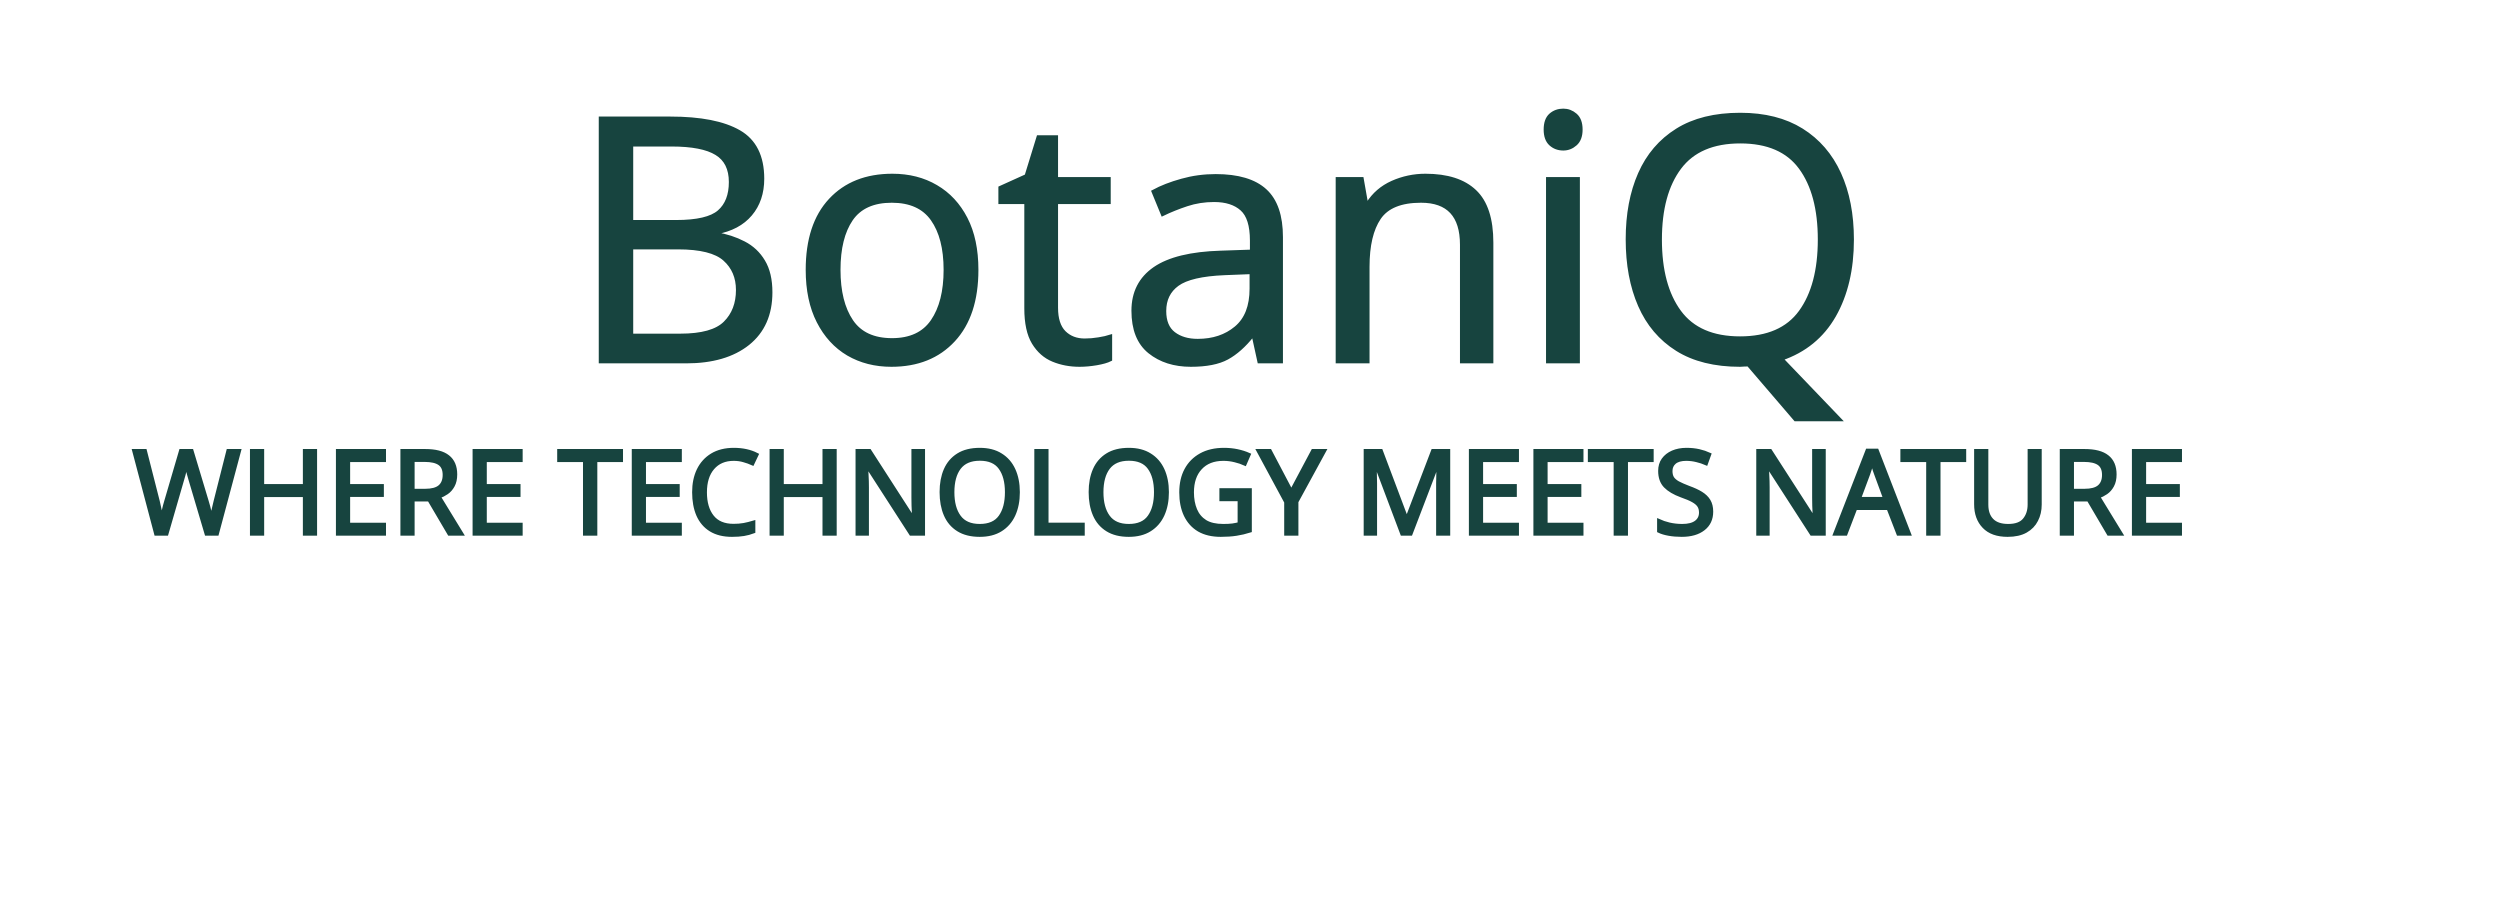
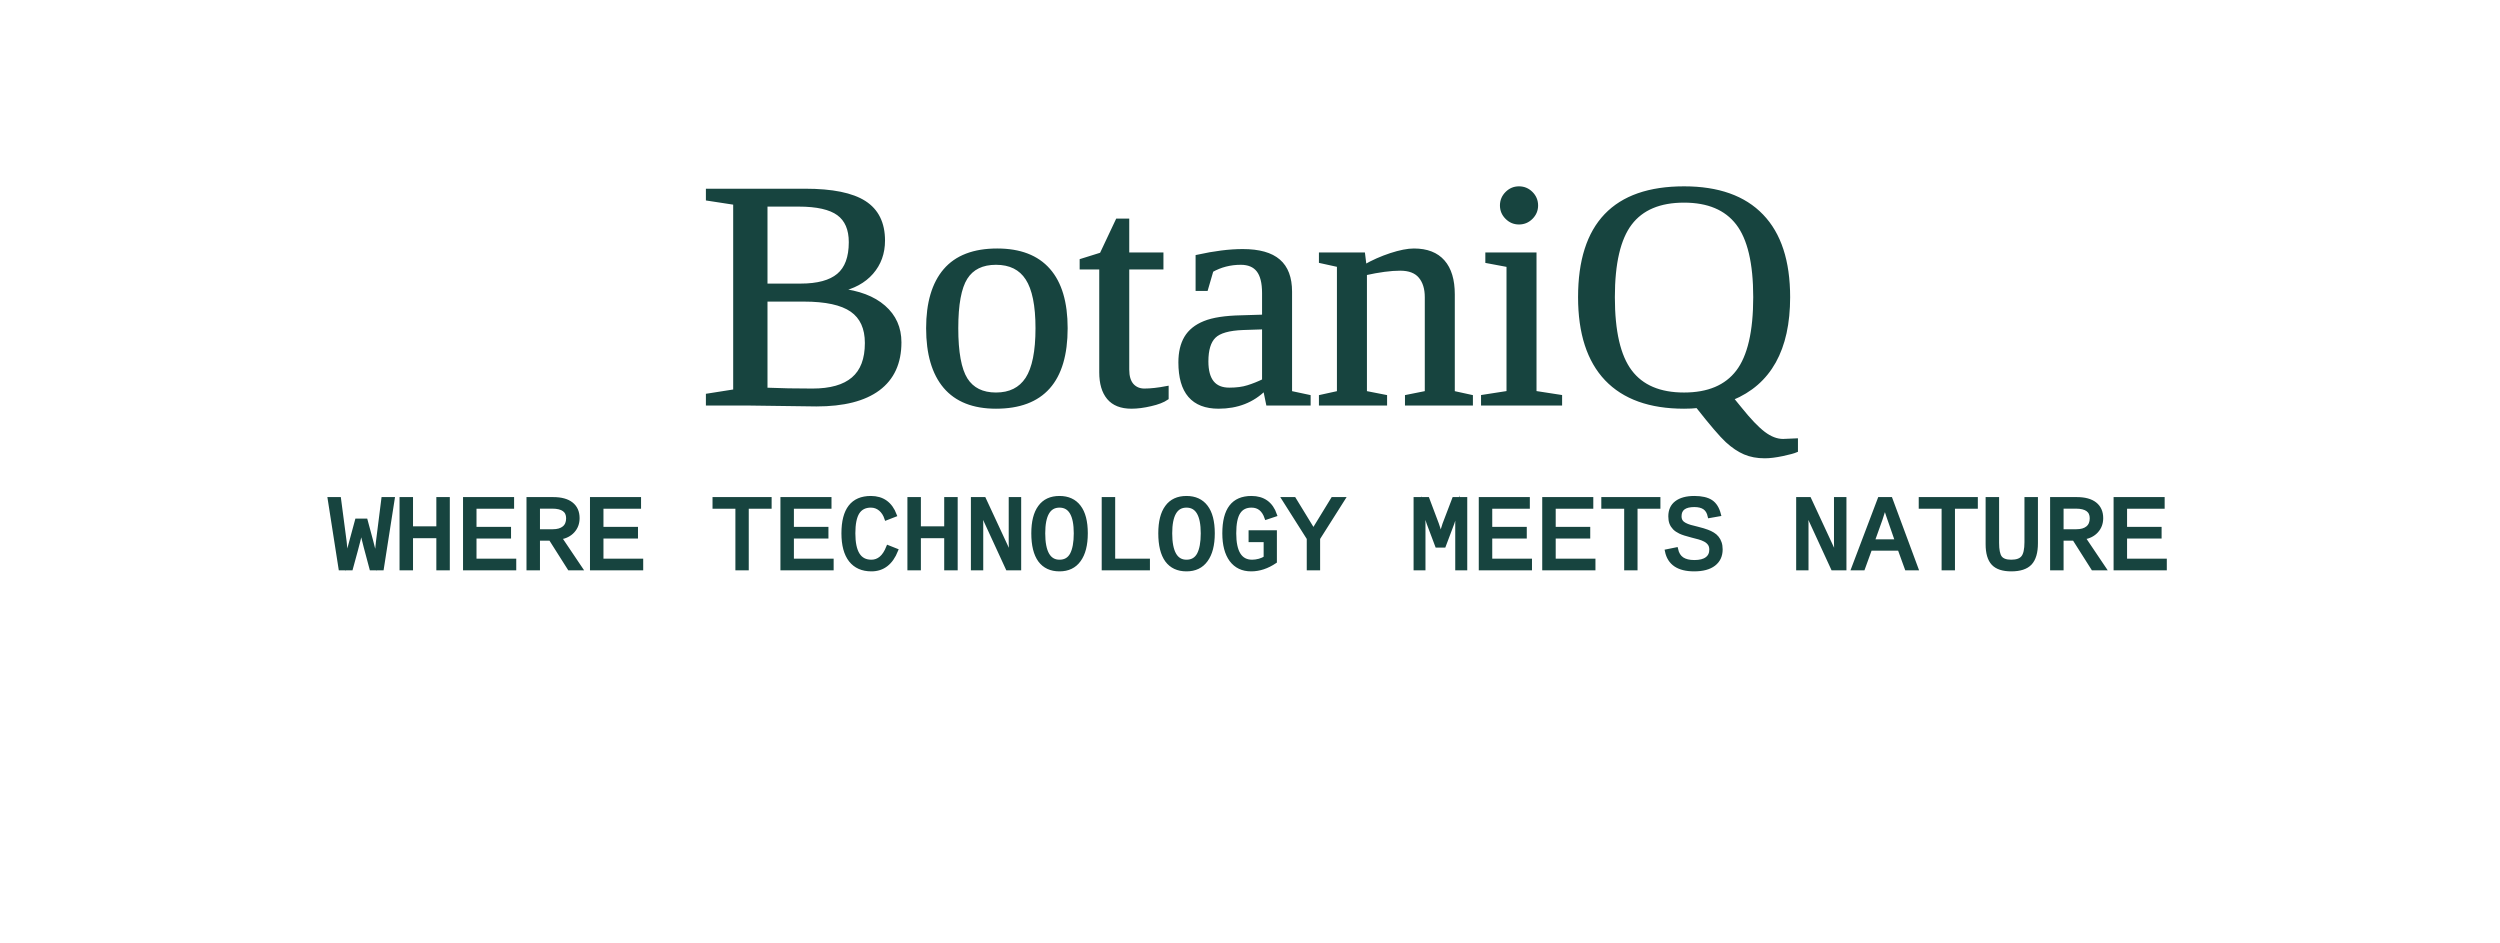
- <svg xmlns="http://www.w3.org/2000/svg" version="1.1" id="Layer_1" x="0px" y="0px" viewBox="150 360 330 120" style="enable-background:new 150 360 330 120;" xml:space="preserve">
+ <svg xmlns="http://www.w3.org/2000/svg" version="1.1" id="Layer_1" x="0px" y="0px" viewBox="145 352 345 130" style="enable-background:new 145 352 345 130;" xml:space="preserve">
  <style type="text/css">
	.st0{fill:none;stroke:#17443F;stroke-width:0.5;stroke-miterlimit:10;}
	.st1{display:none;}
	.st2{display:inline;fill:none;stroke:#17443F;stroke-width:7;stroke-miterlimit:10;}
	.st3{fill:#17443F;stroke:#17443F;stroke-width:0.5;stroke-miterlimit:10;}
- 	.st4{font-family:'Rockwell';}
+ 	.st4{font-family:'Rockwell','Cambria','Georgia','Times New Roman',serif;}
	.st5{font-size:44.933px;}
	.st6{fill:#17443F;stroke:#17443F;stroke-width:0.5;stroke-miterlimit:10;}
- 	.st7{font-family:'OCRAExtended';}
- 	.st8{font-size:15.313px;}
+ 	.st7{font-family:'OCRAExtended','OCR A Std','Consolas','Courier New',monospace;}
+ 	.st8{font-size:14.6px;}
</style>
  <path class="st0" d="M119.18,148.11" />
  <g class="st1">
    <path class="st2" d="M214.55,361.77c-0.74-0.74-0.22-2.01,0.83-2.01h41.17c5.8,0,11.61,2.72,15.27,8.22   c4.09,6.13,3.95,14.53-0.35,20.52c-6.78,9.44-19.96,10.24-27.82,2.38L214.55,361.77z" />
    <path class="st2" d="M212.16,386.19c15.51,37.8,52.96,32.54,52.96,32.54" />
    <path class="st2" d="M212.16,442.76c0-0.56,0-59.66,0-59.66" />
    <path class="st2" d="M254.3,396.23l10.59,0.1c5.26,0.05,10.22,2.42,13.56,6.48l0,0c6.07,7.37,7.91,17.35,4.88,26.41l-0.95,2.85   c0,0,0,0,0,0v0c-2.32,5.95-2.32,5.95-10.25,9.66l-23.64-0.13h-40.13" />
  </g>
  <g>
-     <text transform="matrix(1 0 0 1 224.9273 407.7139)" class="st3 st4 st5">BotaniQ</text>
-     <text transform="matrix(1 0 0 1 167.5181 430.4581)" class="st6 st7 st8">WHERE TECHNOLOGY MEETS NATURE</text>
+     <text transform="matrix(1 0 0 1 317.5 407.7139)" text-anchor="middle" class="st3 st4 st5">BotaniQ</text>
+     <text transform="matrix(1 0 0 1 317.5 430.4581)" text-anchor="middle" class="st6 st7 st8">WHERE TECHNOLOGY MEETS NATURE</text>
  </g>
</svg>
